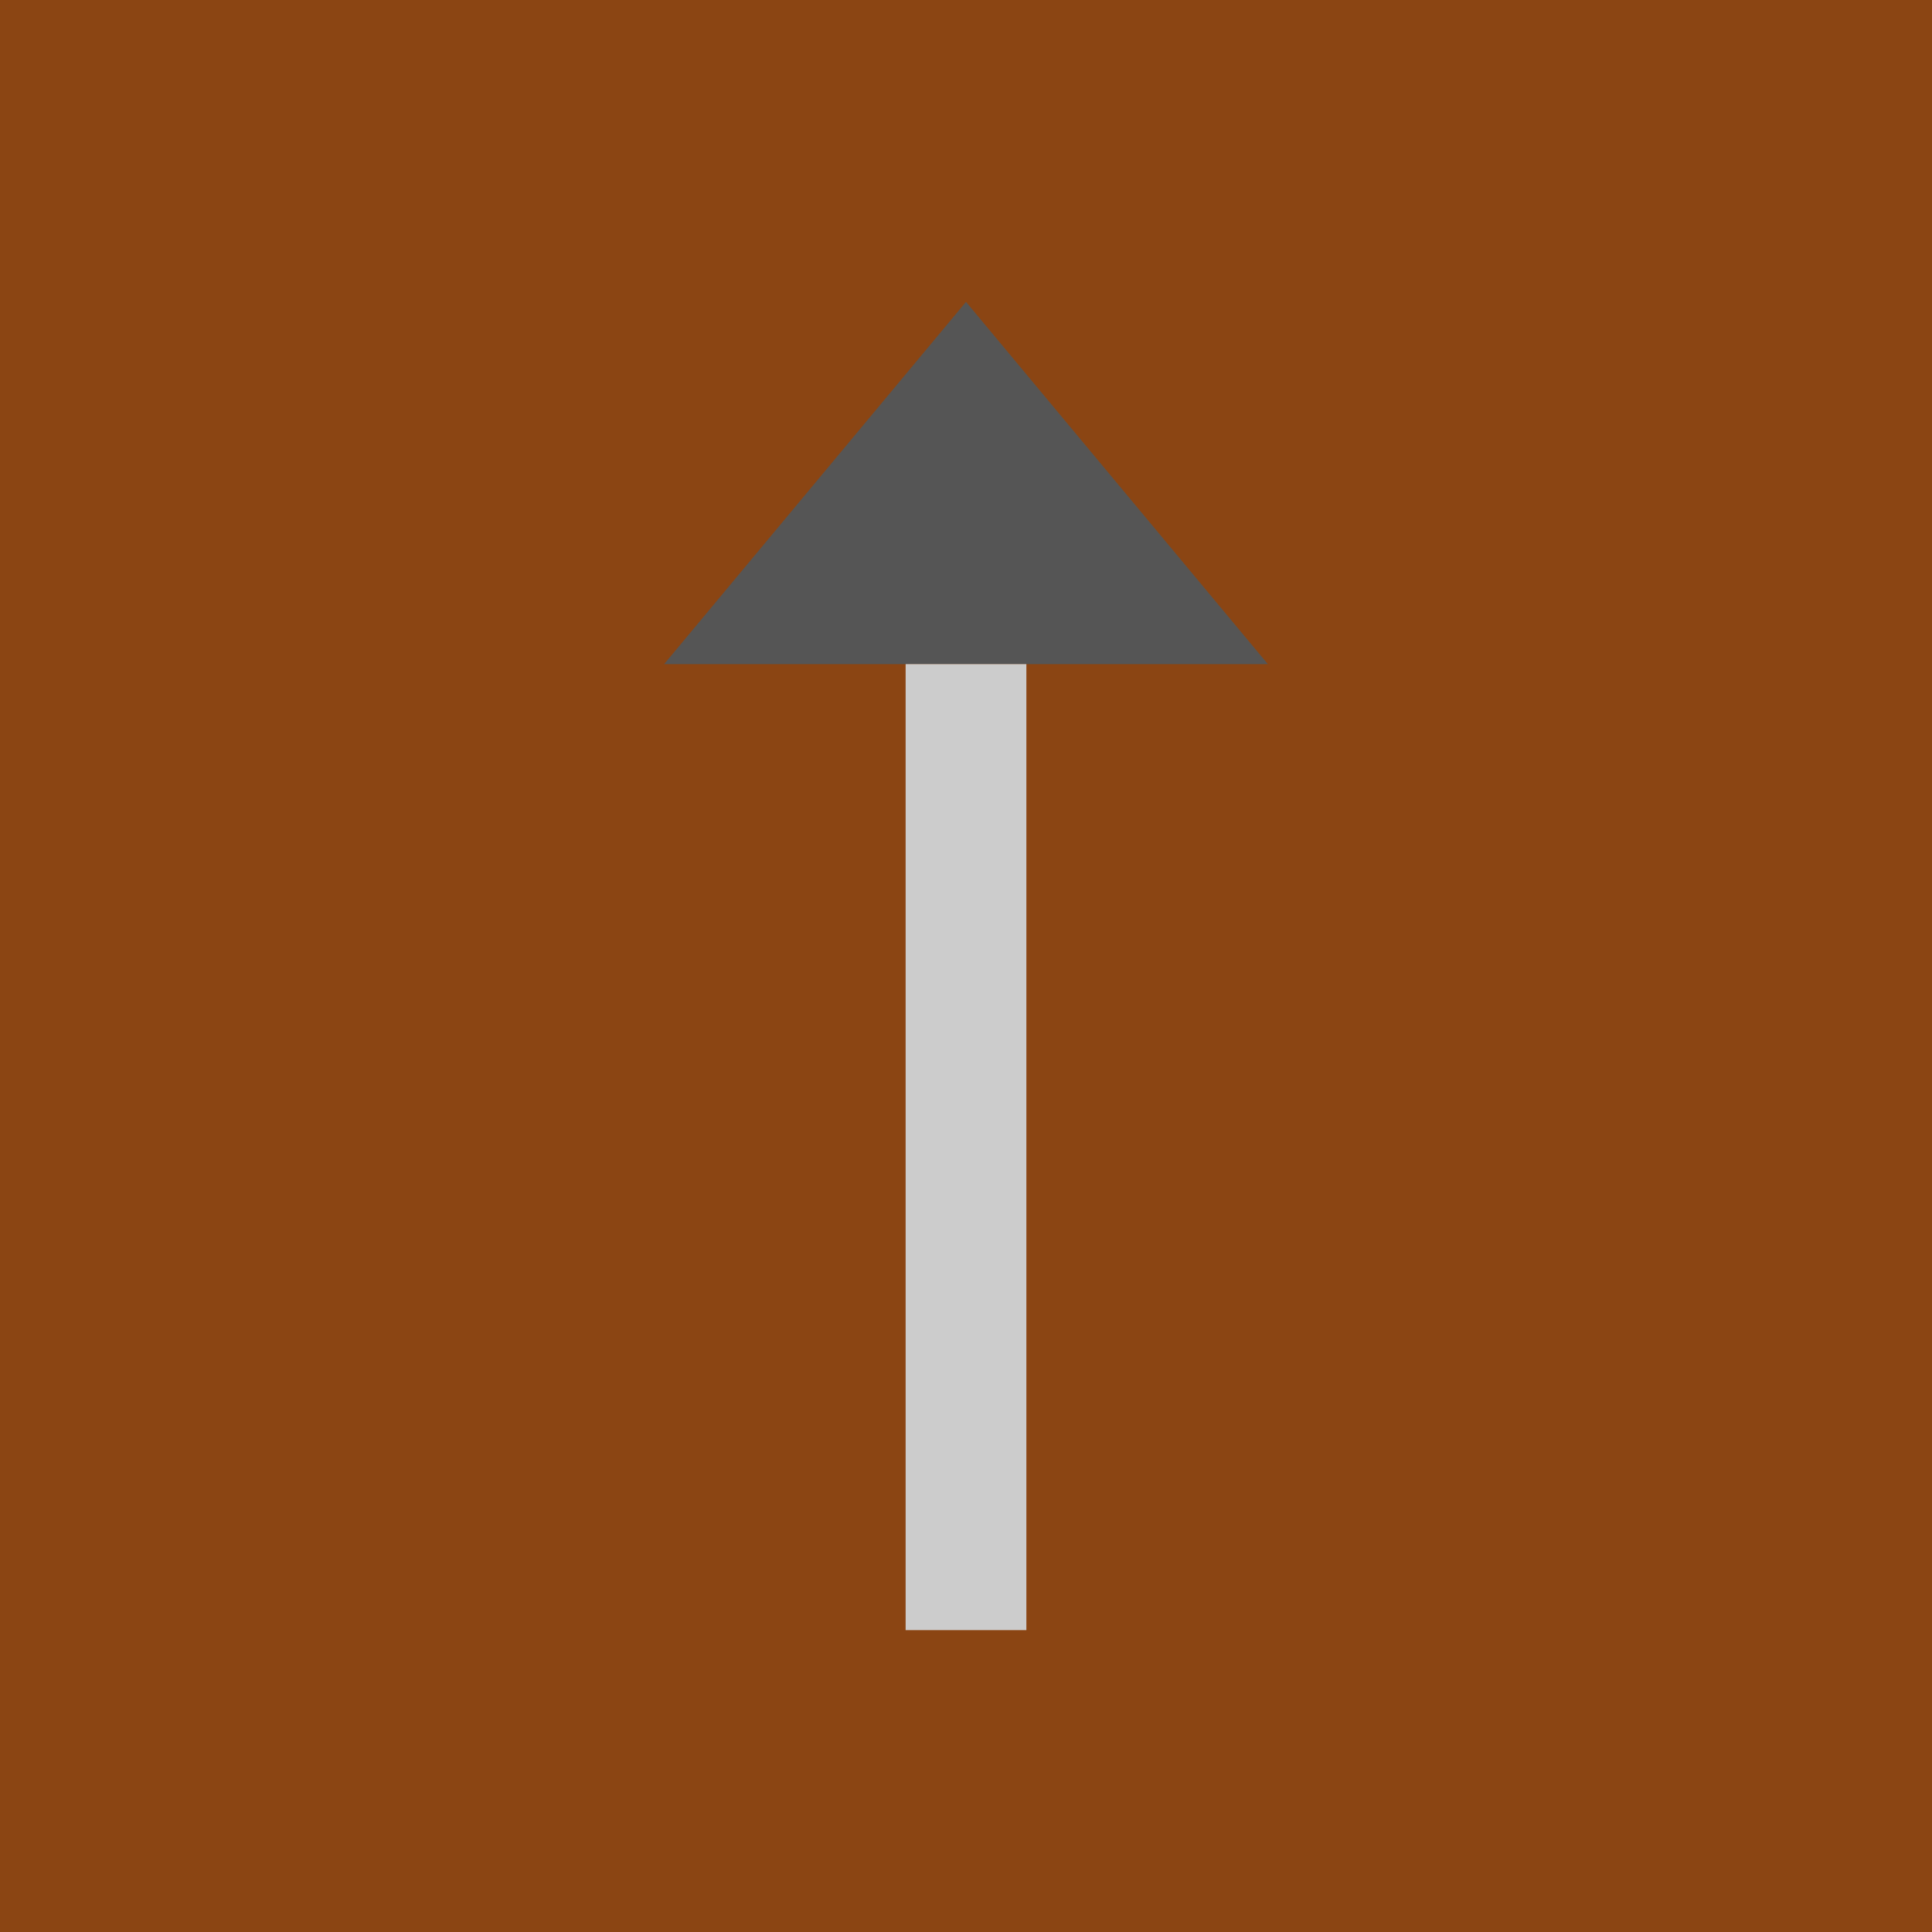
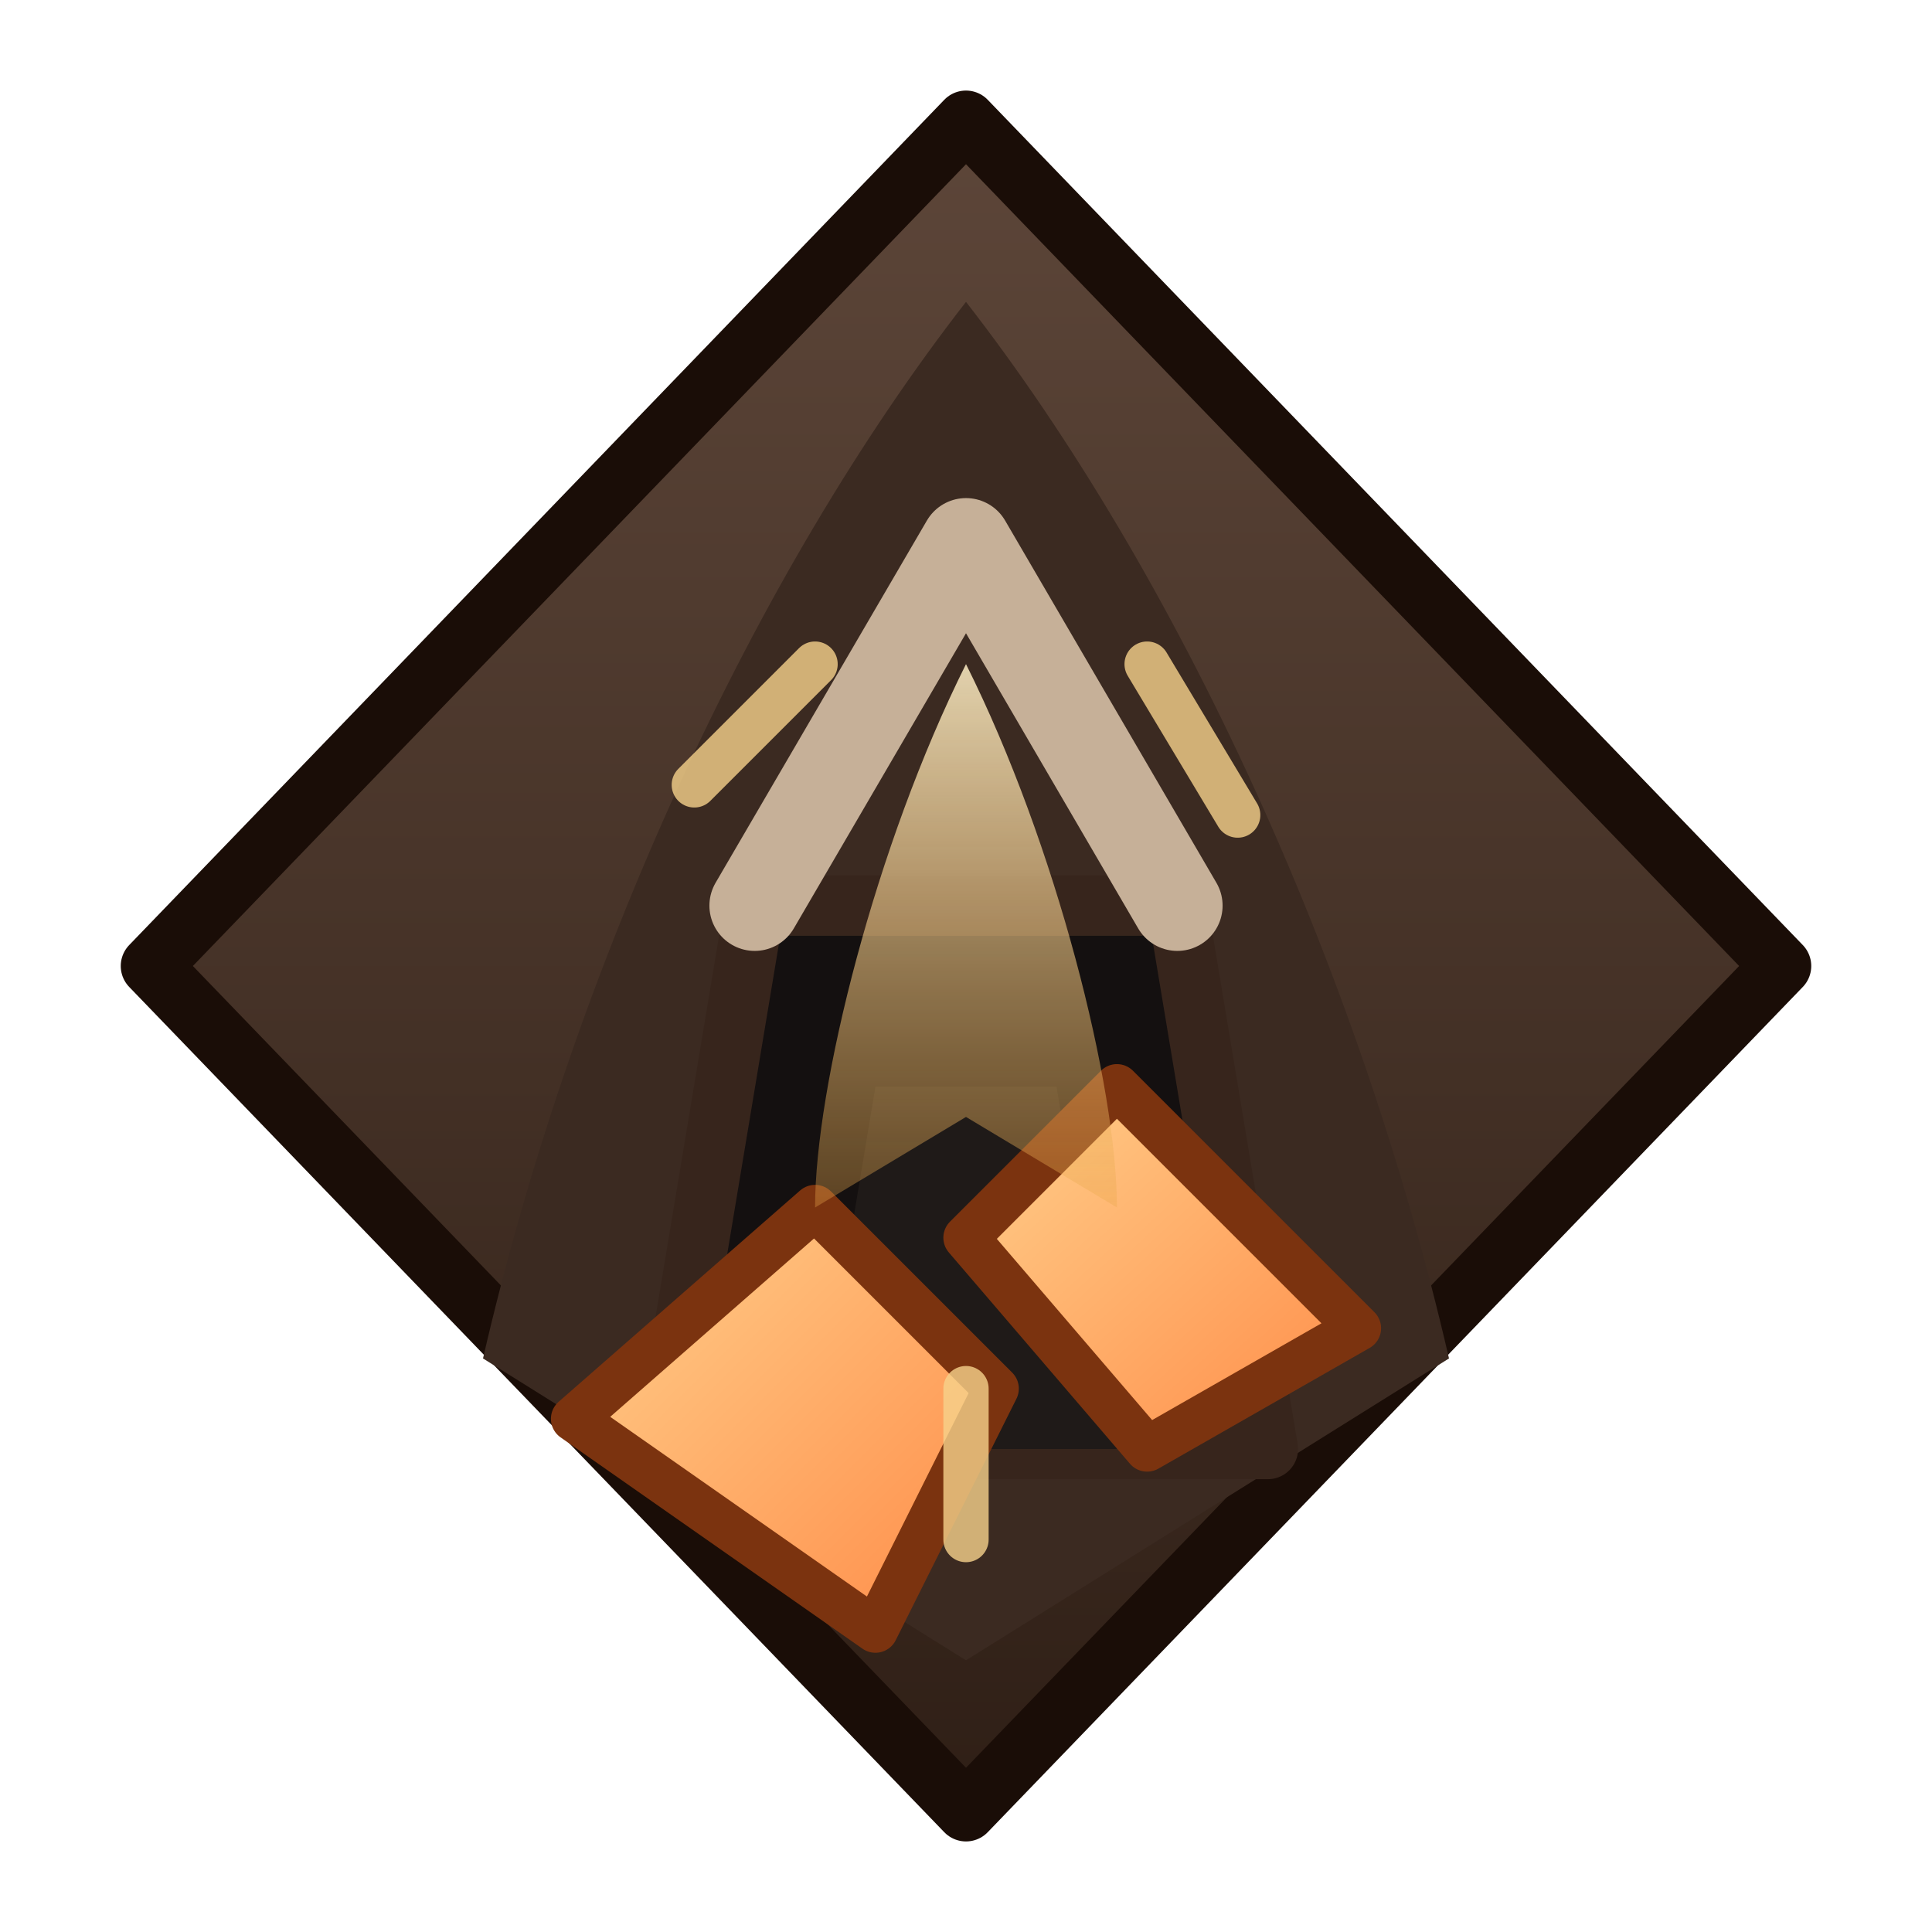
- <svg xmlns="http://www.w3.org/2000/svg" viewBox="0 0 64 64">
-   <rect width="64" height="64" fill="#8b4513" />
-   <polygon points="32,10 42,22 22,22" fill="#555" />
-   <rect x="30" y="22" width="4" height="32" fill="#ccc" />
+ <svg xmlns="http://www.w3.org/2000/svg" viewBox="0 0 128 128">
+   <defs>
+     <linearGradient id="mine-base" x1="0" y1="0" x2="0" y2="1">
+       <stop offset="0" stop-color="#5d4639" />
+       <stop offset="1" stop-color="#2f1f16" />
+     </linearGradient>
+     <linearGradient id="mine-ore" x1="0" y1="0" x2="1" y2="1">
+       <stop offset="0" stop-color="#ffd18d" />
+       <stop offset="1" stop-color="#ff8b47" />
+     </linearGradient>
+     <linearGradient id="mine-light" x1="0" y1="0" x2="0" y2="1">
+       <stop offset="0" stop-color="#ffefc6" />
+       <stop offset="1" stop-color="#e9a74a" stop-opacity="0.4" />
+     </linearGradient>
+   </defs>
+   <path d="M64 8 118 64 64 120 10 64z" fill="url(#mine-base)" stroke="#1a0d07" stroke-width="4" stroke-linejoin="round" />
+   <path d="M32 90c6-26 18-52 32-70 14 18 26 44 32 70l-32 20z" fill="#3b2a21" />
+   <path d="M44 96h40l-6-36H50z" fill="#141010" stroke="#37251c" stroke-width="4" stroke-linejoin="round" />
+   <path d="M58 72h12l4 24H54z" fill="#1f1a18" />
+   <path d="M50 60l14-24 14 24" fill="none" stroke="#c6b098" stroke-width="6" stroke-linecap="round" stroke-linejoin="round" />
+   <g fill="url(#mine-ore)" stroke="#7b330f" stroke-width="3" stroke-linejoin="round">
+     <path d="M38 94 54 80l12 12-8 16z" />
+     <path d="M90 88 74 72l-10 10 12 14z" />
+   </g>
+   <path d="M64 44c-6 12-10 28-10 36l10-6 10 6c0-8-4-24-10-36z" fill="url(#mine-light)" opacity="0.85" />
+   <g stroke="#f6d28b" stroke-width="3" stroke-linecap="round" opacity="0.8">
+     <path d="M46 52l8-8" />
+     <path d="M82 54l-6-10" />
+     <path d="M64 102v-10" />
+   </g>
</svg>
